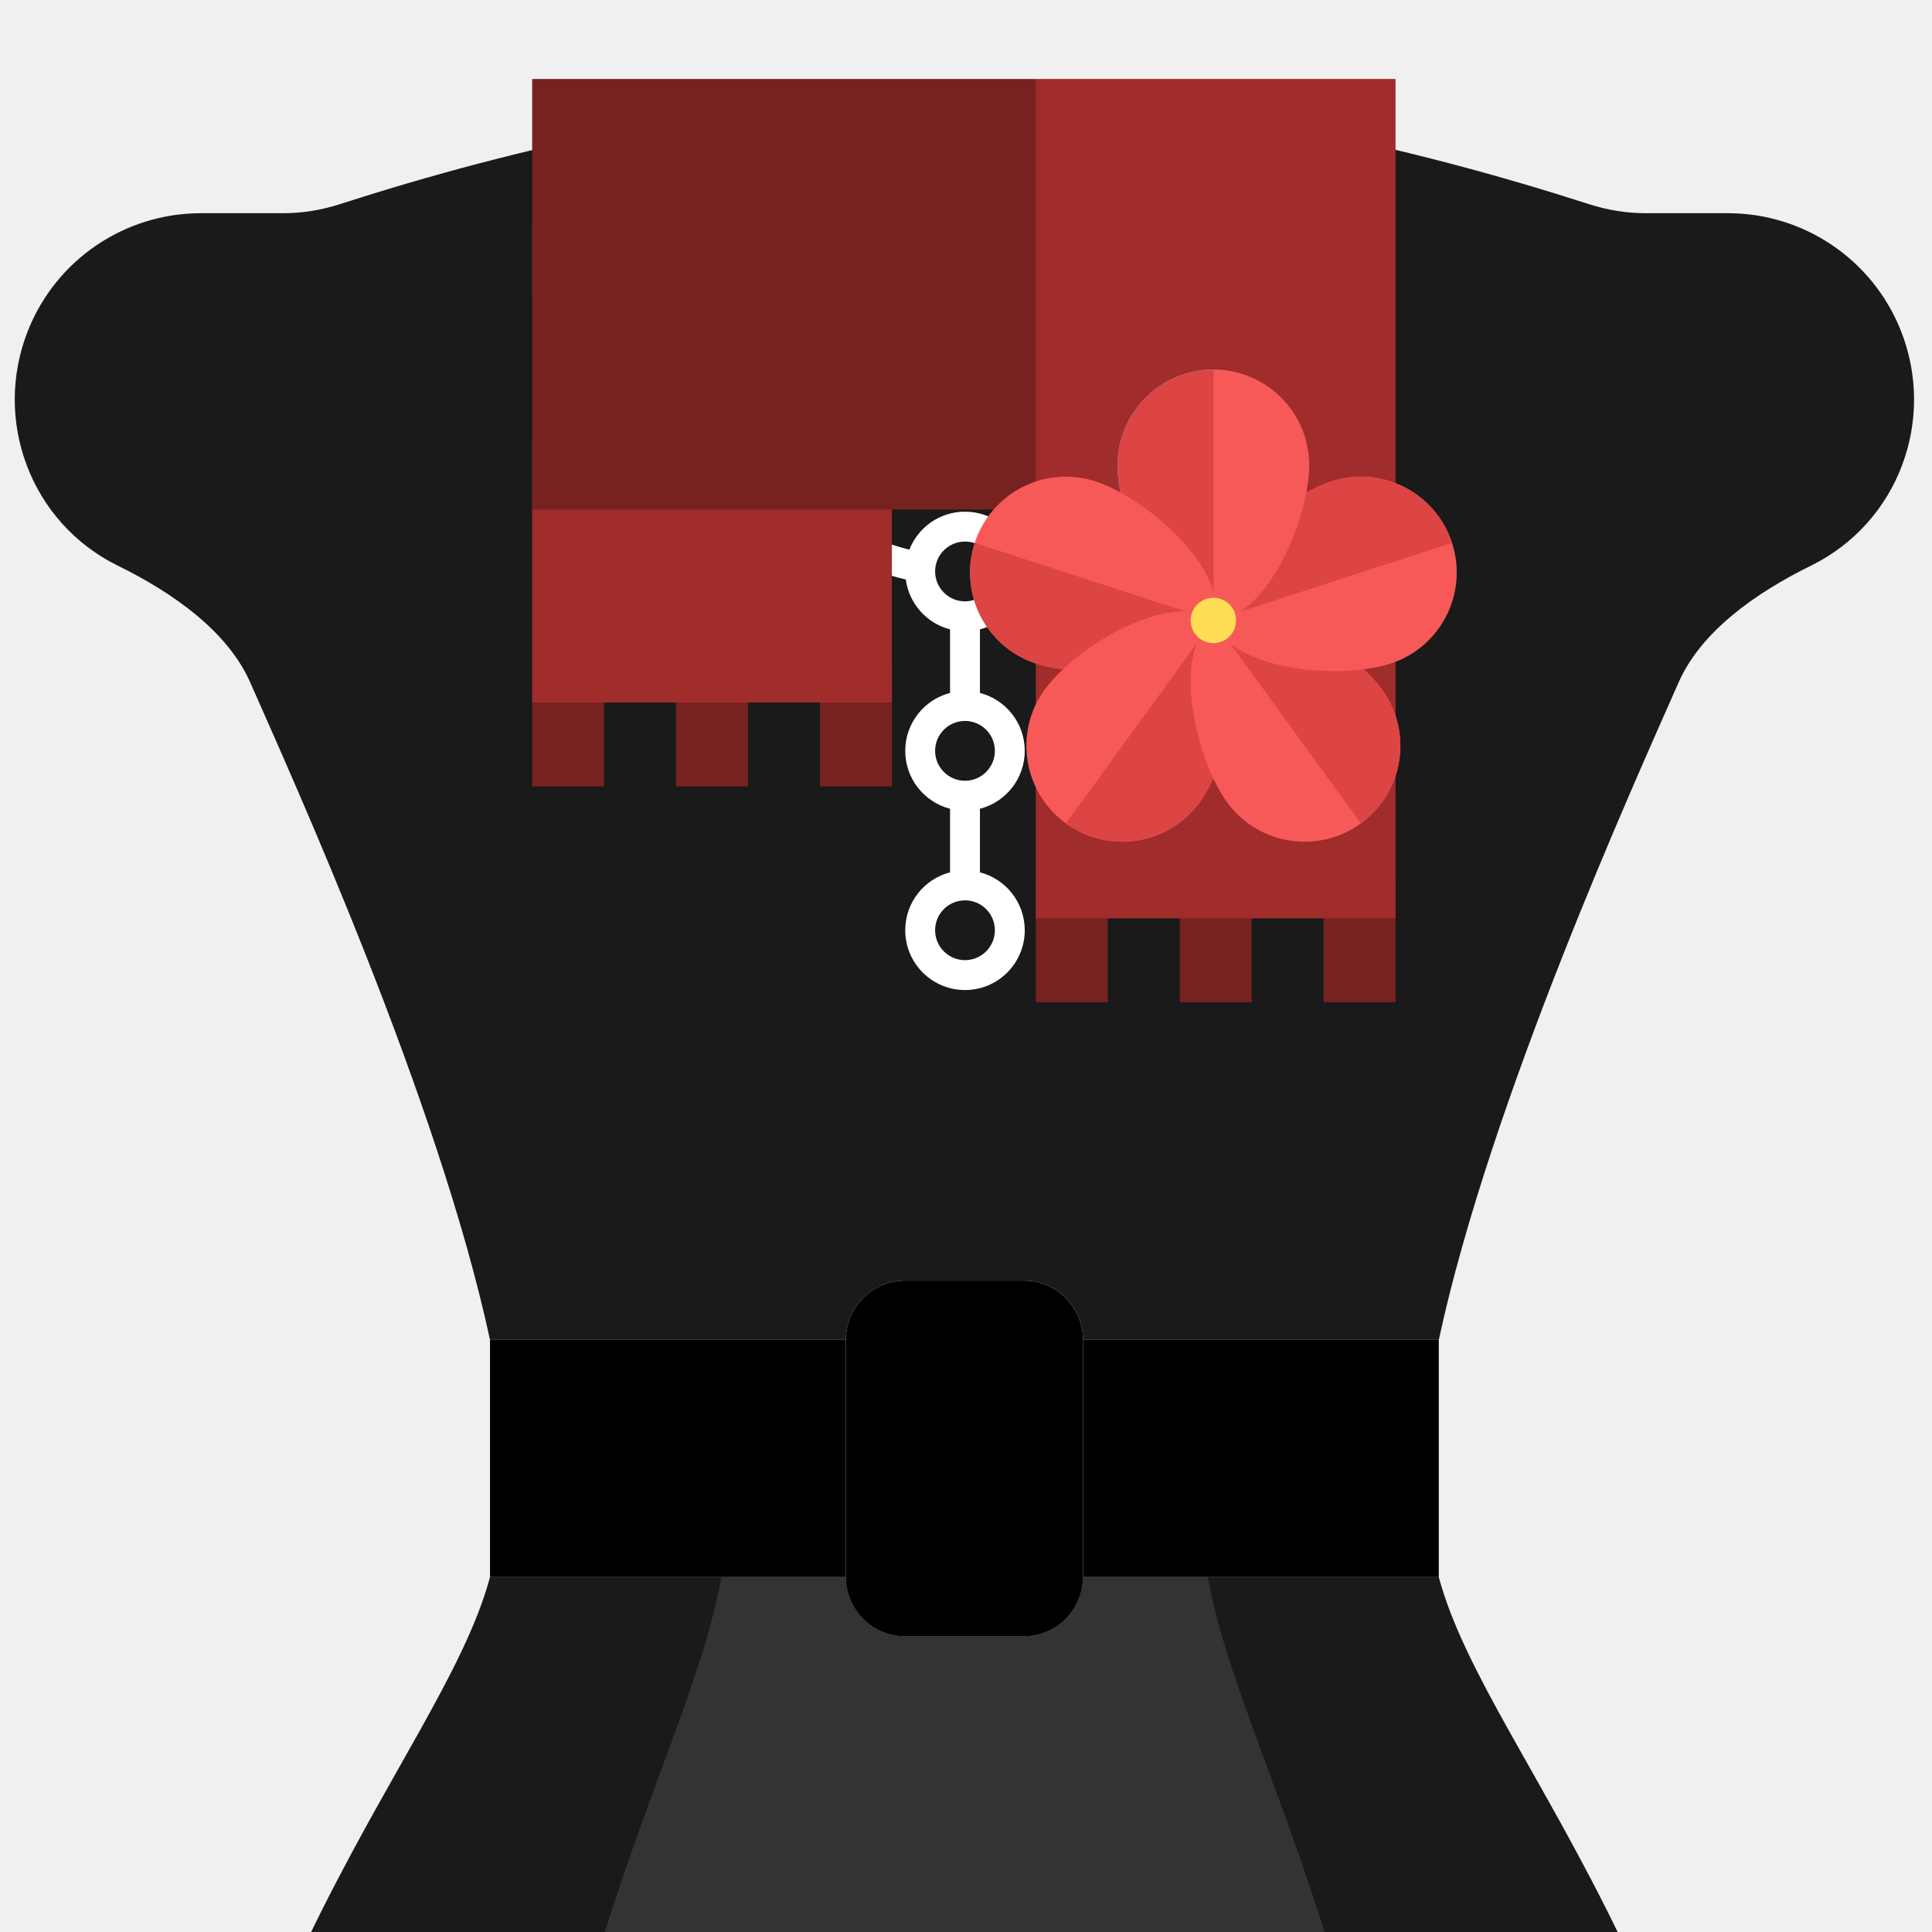
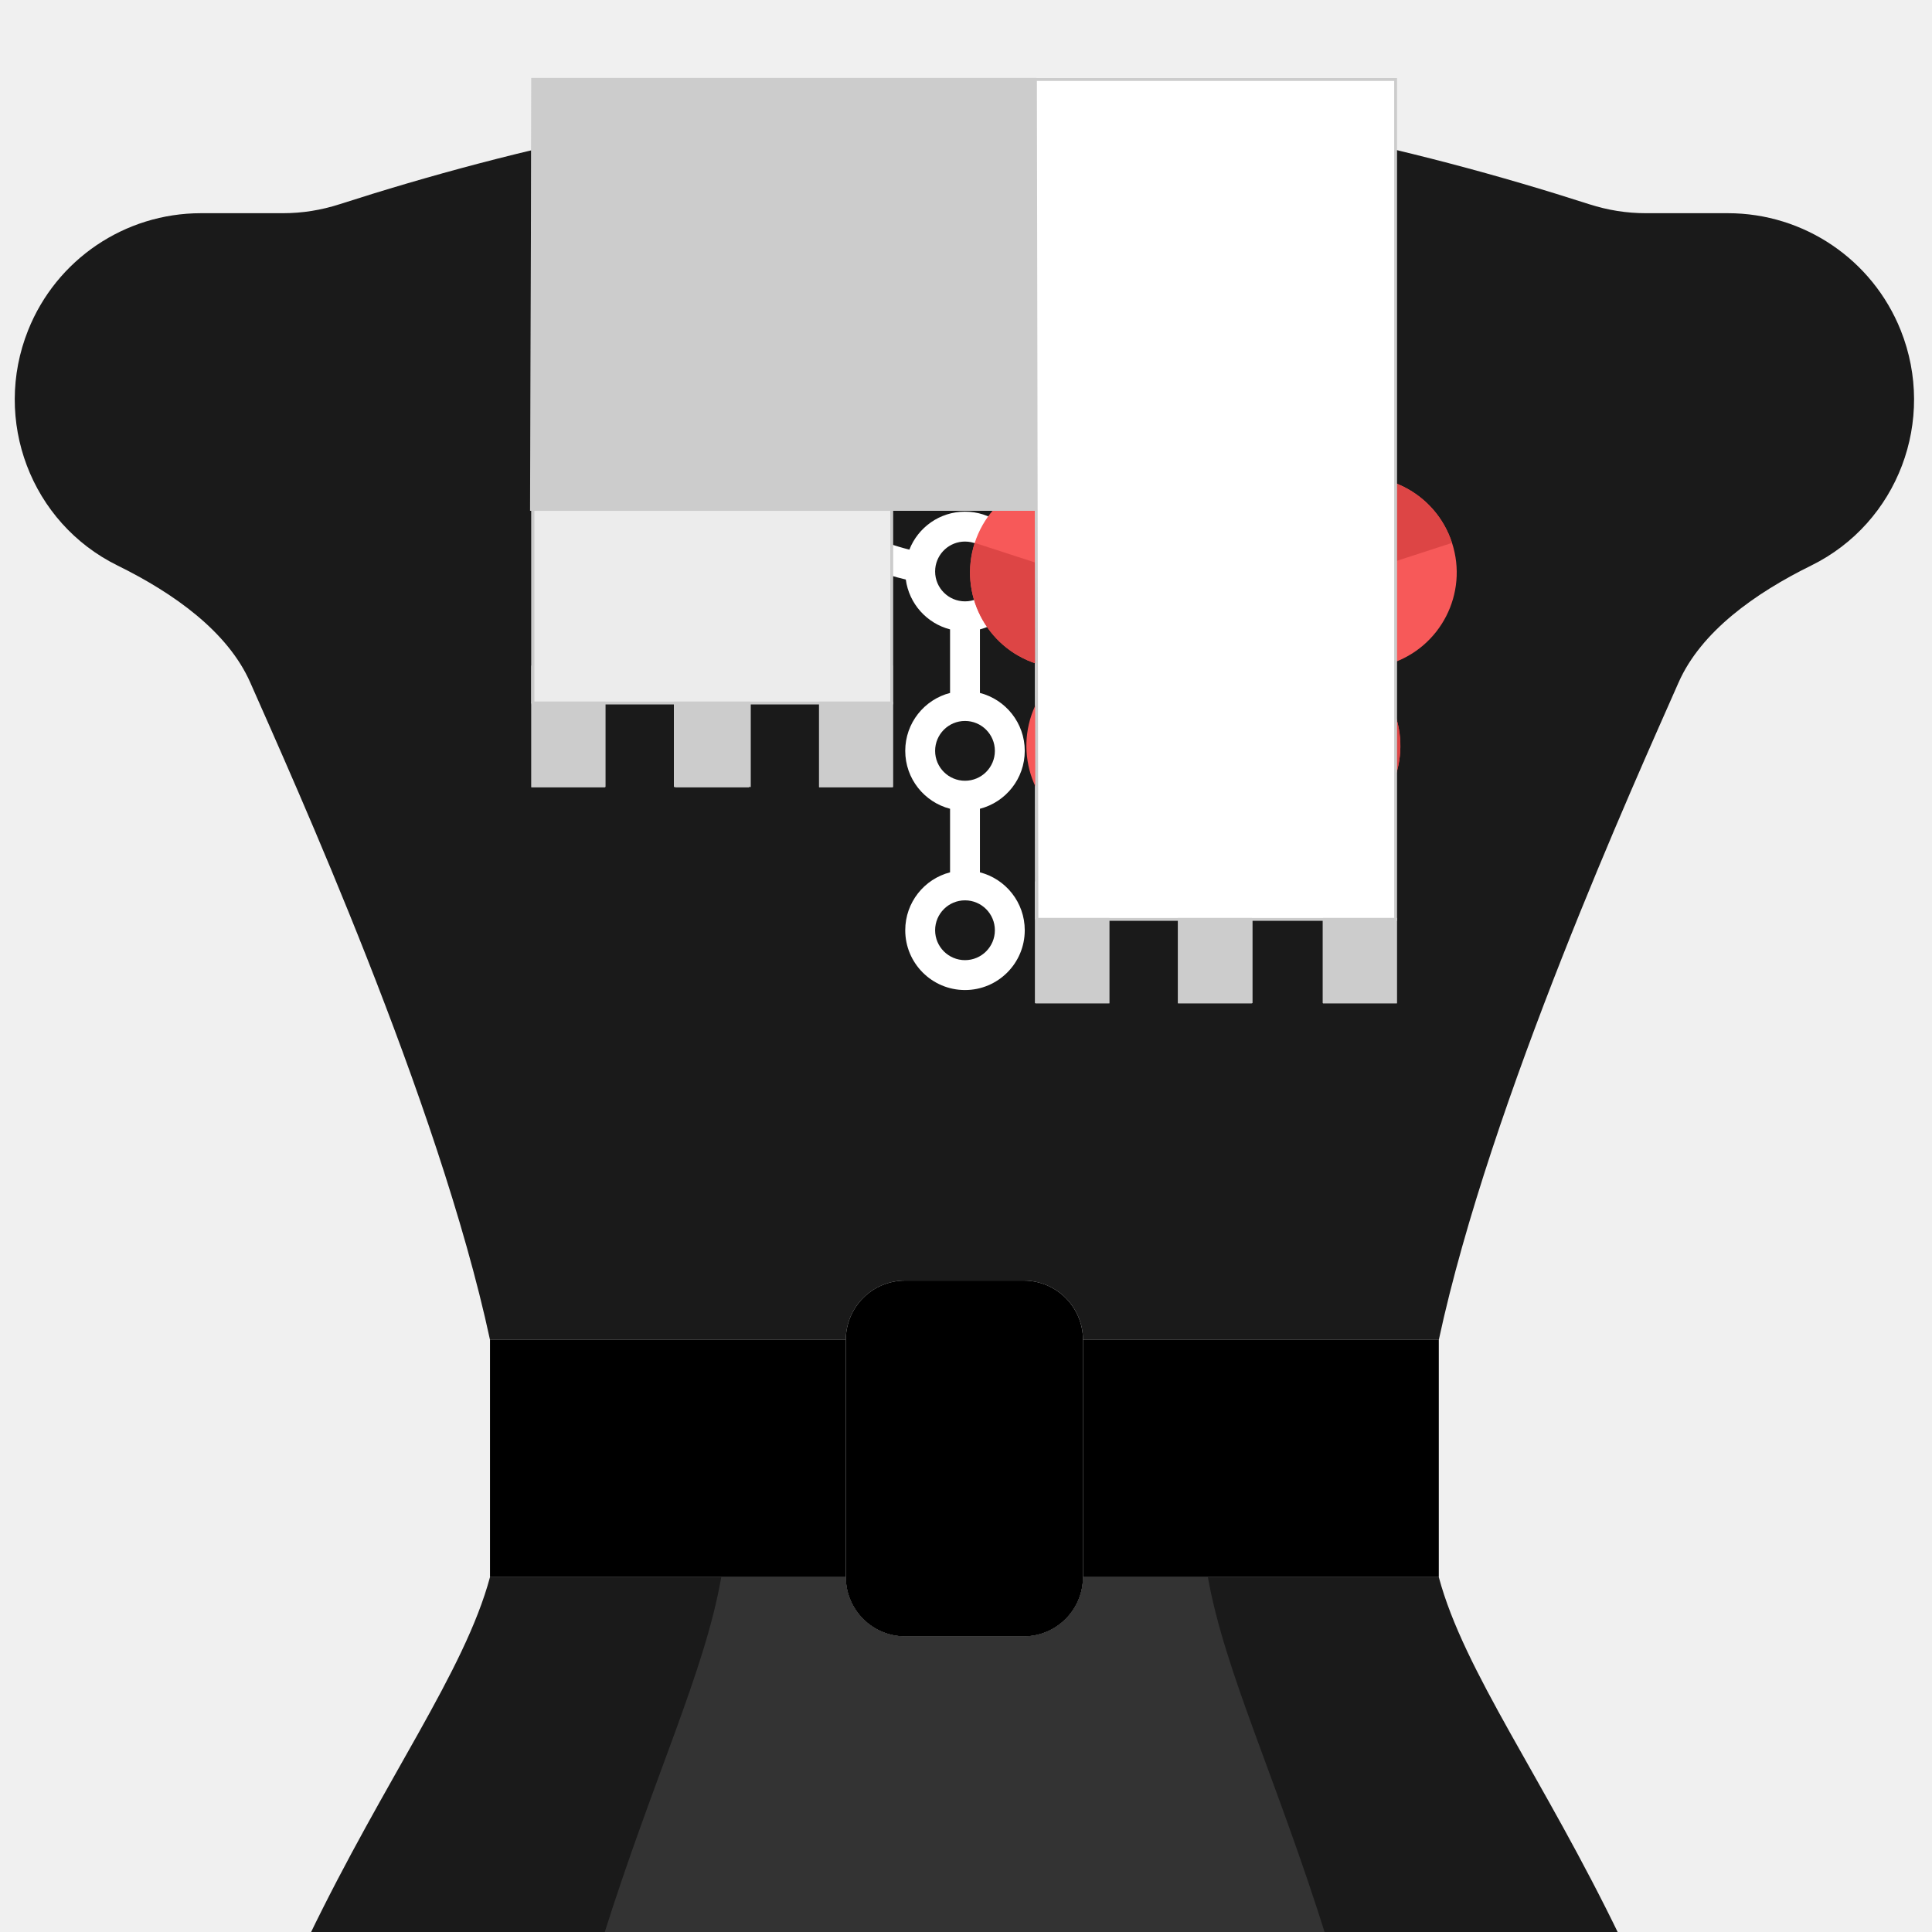
<svg xmlns="http://www.w3.org/2000/svg" version="1.1" id="Layer_1" x="0px" y="0px" viewBox="0 0 307.2 307.2" xml:space="preserve" width="512" height="512">
  <defs id="defs55" />
  <g transform="matrix(1.086537,0,0,1.086537,-121.3514,13.95366)" id="g20" style="display:inline">
    <g id="g6" transform="translate(0,0.002)" style="display:inline;fill:#4d4d4d">
      <path style="fill:#1a1a1a" d="m 182.395,216.953 c -3.735,13.866 -15.306,29.385 -26.594,52.789 h 192.029 c -11.292,-23.404 -22.865,-38.917 -26.588,-52.789 h -52.066 c 0,4.79 -3.89,8.678 -8.68,8.678 h -17.355 c -4.79,0 -8.678,-3.888 -8.678,-8.678 z" transform="translate(1,0.998)" id="path2" />
      <path style="fill:#1a1a1a" d="M 389.836,35.478 C 385.697,25.134 375.682,18.356 364.548,18.356 h -12.002 c -2.829,0 -5.58,-0.443 -8.279,-1.31 C 318.738,8.828 285.779,1 252.82,1 c -32.959,0 -65.918,7.828 -91.448,16.046 -2.699,0.868 -5.45,1.31 -8.287,1.31 h -11.993 c -11.143,0 -21.157,6.777 -25.288,17.122 -5.259,13.147 0.391,28.195 13.095,34.443 8.183,4.027 16.132,9.65 19.421,17.139 6.222,14.128 27.544,61.11 35.076,96.178 h 52.068 c 0,-4.79 3.888,-8.678 8.678,-8.678 h 17.356 c 4.79,0 8.678,3.888 8.678,8.678 h 52.068 c 7.533,-35.068 28.854,-82.05 35.076,-96.178 3.289,-7.489 11.238,-13.112 19.413,-17.139 12.713,-6.249 18.362,-21.296 13.103,-34.443" id="path4" />
    </g>
    <path style="fill:#000000" d="m 261.497,226.629 h -17.356 c -4.79,0 -8.678,-3.888 -8.678,-8.678 v -34.712 c 0,-4.79 3.888,-8.678 8.678,-8.678 h 17.356 c 4.79,0 8.678,3.888 8.678,8.678 v 34.712 c 0,4.79 -3.888,8.678 -8.678,8.678" id="path10" />
    <g id="g16" style="fill:#000000">
-       <polygon style="fill:#000000" points="322.243,183.241 270.175,183.241 270.175,217.953 322.243,217.953 " id="polygon12" />
-       <polygon style="fill:#000000" points="235.463,183.241 183.395,183.241 183.395,217.953 235.463,217.953 " id="polygon14" />
+       <polygon style="fill:#000000" points="322.243,217.953 322.243,183.241 270.175,183.241 270.175,217.953 " id="polygon12" />
+       <polygon style="fill:#000000" points="235.463,217.953 235.463,183.241 183.395,183.241 183.395,217.953 " id="polygon14" />
    </g>
    <path style="display:inline;fill:#333333" d="m 216.238,216.951 c -2.413,13.906 -9.961,29.36 -17.318,52.791 h 105.877 c -7.337,-23.43 -14.881,-38.9 -17.348,-52.791 h -18.273 c 0,4.79 -3.89,8.678 -8.68,8.678 h -17.355 c -4.79,0 -8.678,-3.888 -8.678,-8.678 z" transform="translate(1,1)" id="path18" />
    <g transform="matrix(0.6197521,0,0,0.4369319,99.1124,-0.1103898)" id="collo_camicia" style="display:inline">
      <path id="luce_collo" d="m 340.4,33.6 c 0,28 -40.8,100 -91.2,100 -50.4,0 -91.2,-72 -91.2,-100 0,-28 40.8,-33.6 91.2,-33.6 50.4,0 91.2,4.8 91.2,33.6 z" style="fill:#a8a8a8" />
      <path id="ombra_collo" d="m 249.2,22.4 c 44.8,0 82.4,4 89.6,21.6 0.8,-4 1.6,-7.2 1.6,-10.4 C 340.4,5.6 299.6,0 249.2,0 198.8,0 158,4.8 158,33.6 c 0,3.2 0.8,6.4 1.6,10.4 7.2,-17.6 44.8,-21.6 89.6,-21.6 z" style="fill:#8c8c8c" />
    </g>
  </g>
  <g id="g120" transform="matrix(0.278363,0,0,0.2785595,82.17967,14.8004)" style="display:inline;fill:#ffffff">
    <g id="g63" style="fill:#ffffff">
      <g id="g61" style="fill:#ffffff">
        <path id="path59" d="m 486.4,51.201 c 0,-13.877 -8.291,-25.816 -20.186,-31.151 0.424,-3.633 0.803,-7.211 1.126,-10.738 0.429,-4.693 -3.028,-8.846 -7.721,-9.275 -4.693,-0.429 -8.846,3.028 -9.275,7.721 -0.284,3.101 -0.613,6.248 -0.979,9.442 -17.491,1.475 -31.231,16.133 -31.231,34.002 0,13.321 7.634,24.85 18.762,30.474 -1.2,4.321 -2.472,8.588 -3.802,12.805 -2.082,-0.397 -4.228,-0.613 -6.426,-0.613 -18.85,0 -34.133,15.287 -34.133,34.133 0,11.601 5.792,21.843 14.636,28.011 -1.421,2.608 -2.866,5.18 -4.339,7.707 -3.25,-1.027 -6.708,-1.585 -10.297,-1.585 -18.85,0 -34.133,15.287 -34.133,34.133 0,6.93 2.07,13.373 5.618,18.756 -2.596,2.615 -5.226,5.128 -7.887,7.543 -6.104,-5.722 -14.306,-9.232 -23.331,-9.232 -18.85,0 -34.133,15.287 -34.133,34.133 0,3.287 0.474,6.462 1.341,9.47 -4.044,1.419 -8.122,2.646 -12.231,3.673 -4.979,-12.686 -17.325,-21.676 -31.777,-21.676 -14.452,0 -26.798,8.99 -31.777,21.676 -4.109,-1.026 -8.187,-2.253 -12.231,-3.673 0.867,-3.008 1.341,-6.182 1.341,-9.469 0,-18.847 -15.283,-34.133 -34.133,-34.133 -9.027,0 -17.23,3.512 -23.334,9.235 -2.661,-2.416 -5.29,-4.929 -7.885,-7.544 3.549,-5.383 5.62,-11.827 5.62,-18.758 0,-18.846 -15.283,-34.133 -34.133,-34.133 -3.59,0 -7.049,0.558 -10.299,1.585 -1.476,-2.532 -2.921,-5.102 -4.339,-7.706 8.846,-6.168 14.638,-16.41 14.638,-28.012 0,-18.847 -15.283,-34.133 -34.133,-34.133 -2.198,0 -4.345,0.216 -6.428,0.613 C 77.577,90.256 76.306,85.99 75.108,81.677 86.236,76.053 93.871,64.524 93.871,51.202 93.871,33.335 80.133,18.677 62.644,17.201 62.284,14.056 61.952,10.912 61.665,7.767 61.236,3.074 57.084,-0.384 52.391,0.045 47.698,0.474 44.24,4.626 44.669,9.319 c 0.327,3.578 0.714,7.153 1.131,10.729 -11.904,5.331 -20.2,17.272 -20.2,31.153 0,18.406 14.568,33.4 32.803,34.1 1.541,5.6 3.195,11.131 4.953,16.594 -7.43,6.262 -12.155,15.632 -12.155,26.106 0,18.853 15.281,34.133 34.133,34.133 1.115,0 2.217,-0.058 3.304,-0.162 1.964,3.674 3.988,7.279 6.063,10.823 -5.801,6.119 -9.367,14.378 -9.367,23.473 0,18.853 15.281,34.133 34.133,34.133 5.723,0 11.113,-1.415 15.851,-3.904 3.702,3.756 7.477,7.327 11.319,10.718 -1.018,3.237 -1.57,6.68 -1.57,10.253 0,18.853 15.281,34.133 34.133,34.133 9.298,0 17.722,-3.721 23.878,-9.75 6.285,2.364 12.659,4.308 19.107,5.82 1.866,13.832 12.006,25.038 25.282,28.455 v 36.284 c -14.721,3.79 -25.6,17.157 -25.6,33.057 0,15.906 10.877,29.269 25.6,33.058 v 36.284 c -14.721,3.79 -25.6,17.157 -25.6,33.058 0,18.853 15.281,34.133 34.133,34.133 18.852,0 34.133,-15.281 34.133,-34.133 0,-15.901 -10.879,-29.267 -25.6,-33.058 v -36.284 c 14.723,-3.789 25.6,-17.152 25.6,-33.058 0,-15.901 -10.879,-29.267 -25.6,-33.057 v -36.284 c 13.276,-3.417 23.416,-14.622 25.282,-28.454 6.449,-1.515 12.822,-3.458 19.109,-5.82 6.156,6.028 14.579,9.749 23.876,9.749 18.853,0 34.133,-15.281 34.133,-34.133 0,-3.574 -0.552,-7.02 -1.572,-10.258 3.842,-3.389 7.617,-6.959 11.319,-10.714 4.738,2.49 10.129,3.906 15.853,3.906 18.853,0 34.133,-15.281 34.133,-34.133 0,-9.096 -3.567,-17.355 -9.369,-23.474 2.07,-3.537 4.094,-7.14 6.063,-10.821 1.088,0.105 2.19,0.162 3.306,0.162 18.853,0 34.133,-15.281 34.133,-34.133 0,-10.475 -4.726,-19.846 -12.157,-26.108 1.755,-5.45 3.409,-10.981 4.953,-16.592 C 471.832,84.601 486.4,69.607 486.4,51.201 Z m -443.733,0 c 0,-9.422 7.643,-17.067 17.067,-17.067 9.424,0 17.066,7.645 17.066,17.067 0,9.427 -7.64,17.067 -17.067,17.067 C 50.307,68.267 42.667,60.627 42.667,51.201 Z m 25.6,76.8 c 0,-6.438 3.571,-12.042 8.838,-14.948 0.109,-0.051 0.212,-0.11 0.317,-0.165 2.366,-1.242 5.055,-1.953 7.912,-1.953 9.424,0 17.067,7.645 17.067,17.067 0,9.427 -7.64,17.067 -17.067,17.067 -9.427,-0.002 -17.067,-7.642 -17.067,-17.068 z m 34.133,68.266 c 0,-9.422 7.643,-17.067 17.067,-17.067 9.424,0 17.067,7.645 17.067,17.067 0,9.427 -7.64,17.067 -17.067,17.067 -9.427,0 -17.067,-7.64 -17.067,-17.067 z m 76.8,68.267 c -9.427,0 -17.067,-7.64 -17.067,-17.067 0,-9.422 7.643,-17.067 17.067,-17.067 9.424,0 17.067,7.645 17.067,17.067 0,9.427 -7.64,17.067 -17.067,17.067 z m 93.867,213.333 c 0,9.427 -7.64,17.067 -17.067,17.067 -9.427,0 -17.067,-7.64 -17.067,-17.067 0,-9.422 7.643,-17.067 17.067,-17.067 9.424,10e-4 17.067,7.645 17.067,17.067 z m 0,-102.4 c 0,9.427 -7.64,17.067 -17.067,17.067 -9.427,0 -17.067,-7.64 -17.067,-17.067 0,-9.422 7.643,-17.067 17.067,-17.067 9.424,0.001 17.067,7.645 17.067,17.067 z M 256,290.134 c -9.427,0 -17.067,-7.64 -17.067,-17.067 0,-0.553 0.031,-1.098 0.083,-1.638 0.002,-0.028 0.002,-0.056 0.004,-0.084 C 239.884,262.731 247.157,256 256,256 c 9.424,0 17.067,7.645 17.067,17.067 0,9.427 -7.64,17.067 -17.067,17.067 z m 76.8,-25.6 c -9.427,0 -17.067,-7.64 -17.067,-17.067 0,-9.422 7.643,-17.067 17.067,-17.067 9.424,0 17.067,7.645 17.067,17.067 0,9.427 -7.64,17.067 -17.067,17.067 z m 59.734,-51.2 c -9.427,0 -17.067,-7.64 -17.067,-17.067 0,-9.422 7.643,-17.067 17.067,-17.067 9.424,0 17.067,7.645 17.067,17.067 -10e-4,9.427 -7.64,17.067 -17.067,17.067 z m 34.133,-68.267 c -9.427,0 -17.067,-7.64 -17.067,-17.067 0,-9.422 7.643,-17.067 17.067,-17.067 9.424,0 17.067,7.645 17.067,17.067 0,9.427 -7.64,17.067 -17.067,17.067 z m 25.6,-110.933 c 9.424,0 17.067,7.645 17.067,17.067 0,9.427 -7.64,17.067 -17.067,17.067 -9.427,0 -17.067,-7.641 -17.067,-17.067 0,-9.422 7.643,-17.067 17.067,-17.067 z" style="fill:#ffffff" />
      </g>
    </g>
    <g id="g65" style="fill:#ffffff">
</g>
    <g id="g67" style="fill:#ffffff">
</g>
    <g id="g69" style="fill:#ffffff">
</g>
    <g id="g71" style="fill:#ffffff">
</g>
    <g id="g73" style="fill:#ffffff">
</g>
    <g id="g75" style="fill:#ffffff">
</g>
    <g id="g77" style="fill:#ffffff">
</g>
    <g id="g79" style="fill:#ffffff">
</g>
    <g id="g81" style="fill:#ffffff">
</g>
    <g id="g83" style="fill:#ffffff">
</g>
    <g id="g85" style="fill:#ffffff">
</g>
    <g id="g87" style="fill:#ffffff">
</g>
    <g id="g89" style="fill:#ffffff">
</g>
    <g id="g91" style="fill:#ffffff">
</g>
    <g id="g93" style="fill:#ffffff">
</g>
  </g>
-   <g id="g4288" transform="matrix(0.2867457,0,0,0.2867457,79.85202,12.55433)" style="display:inline">
-     <g id="g4206" style="fill:#782121">
-       <rect id="rect4200" height="66.494" width="39.896" style="fill:#782121" y="325.818" x="16.623" />
-       <rect id="rect4202" height="66.494" width="39.896" style="fill:#782121" y="325.818" x="176.208" />
-       <rect id="rect4204" height="66.494" width="39.896" style="fill:#782121" y="325.818" x="96.416" />
+   <g id="g4288" transform="matrix(0.2867457,0,0,0.2867457,79.85202,12.55433)" style="display:inline;stroke:#cccccc;stroke-opacity:1" />
+   <g style="display:inline;stroke:#cccccc;stroke-opacity:1" transform="matrix(0.2867457,0,0,0.2867457,79.85202,12.55433)" id="g3856">
+     <g style="fill:#782121;stroke:#cccccc;stroke-opacity:1" id="g3808">
+       <rect x="16.623" y="325.818" style="fill:#782121;stroke:#cccccc;stroke-opacity:1" width="39.896" height="66.494" id="rect3802" />
+       <rect x="176.208" y="325.818" style="fill:#782121;stroke:#cccccc;stroke-opacity:1" width="39.896" height="66.494" id="rect3804" />
+       <rect x="96.416" y="325.818" style="fill:#782121;stroke:#cccccc;stroke-opacity:1" width="39.896" height="66.494" id="rect3806" />
    </g>
-     <polygon id="polygon4208" points="216.104,152.935 16.623,199.481 16.623,345.766 216.104,345.766 " style="fill:#a02c2c" />
-     <polygon id="polygon4210" points="329.143,106.39 295.896,0 16.623,0 16.623,199.481 295.896,199.481 " style="fill:#782121" transform="scale(1,1.1969)" />
-     <g id="g4220">
-       <rect id="rect4212" height="39.896" width="319.169" style="fill:#782121" y="79.792" x="16.623" />
-       <rect id="rect4214" height="66.494" width="39.896" style="fill:#782121" y="445.507" x="295.896" />
-       <rect id="rect4216" height="66.494" width="39.896" style="fill:#782121" y="445.507" x="455.48" />
-       <rect id="rect4218" height="66.494" width="39.896" style="fill:#782121" y="445.507" x="375.688" />
+     <polygon style="fill:#a02c2c;stroke:#cccccc;stroke-opacity:1" points="216.104,152.935 16.623,199.481 16.623,345.766 216.104,345.766 " id="polygon3810" />
+     <polygon transform="scale(1,1.1969)" style="fill:#782121;stroke:#cccccc;stroke-opacity:1" points="295.896,0 16.623,0 16.623,199.481 295.896,199.481 329.143,106.39 " id="polygon3812" />
+     <g id="g3822" style="stroke:#cccccc;stroke-opacity:1">
+       <rect x="16.623" y="79.792" style="fill:#782121;stroke:#cccccc;stroke-opacity:1" width="319.169" height="39.896" id="rect3814" />
+       <rect x="295.896" y="445.507" style="fill:#782121;stroke:#cccccc;stroke-opacity:1" width="39.896" height="66.494" id="rect3816" />
+       <rect x="455.48" y="445.507" style="fill:#782121;stroke:#cccccc;stroke-opacity:1" width="39.896" height="66.494" id="rect3818" />
+       <rect x="375.688" y="445.507" style="fill:#782121;stroke:#cccccc;stroke-opacity:1" width="39.896" height="66.494" id="rect3820" />
    </g>
-     <path id="path4222" d="M 295.896,0 V 465.455 H 495.377 V 0 Z" style="fill:#a02c2c" />
-     <g id="g4224" />
-     <g id="g4226" />
-     <g id="g4228" />
-     <g id="g4230" />
-     <g id="g4232" />
-     <g id="g4234" />
-     <g id="g4236" />
-     <g id="g4238" />
-     <g id="g4240" />
-     <g id="g4242" />
-     <g id="g4244" />
-     <g id="g4246" />
-     <g id="g4248" />
-     <g id="g4250" />
-     <g id="g4252" />
+     <path style="fill:#a02c2c;stroke:#cccccc;stroke-opacity:1" d="M 295.896,0 V 465.455 H 495.377 V 0 Z" id="path3824" />
+     <g id="g3826" style="stroke:#cccccc;stroke-opacity:1" />
+     <g id="g3828" style="stroke:#cccccc;stroke-opacity:1" />
+     <g id="g3830" style="stroke:#cccccc;stroke-opacity:1" />
+     <g id="g3832" style="stroke:#cccccc;stroke-opacity:1" />
+     <g id="g3834" style="stroke:#cccccc;stroke-opacity:1" />
+     <g id="g3836" style="stroke:#cccccc;stroke-opacity:1" />
+     <g id="g3838" style="stroke:#cccccc;stroke-opacity:1" />
+     <g id="g3840" style="stroke:#cccccc;stroke-opacity:1" />
+     <g id="g3842" style="stroke:#cccccc;stroke-opacity:1" />
+     <g id="g3844" style="stroke:#cccccc;stroke-opacity:1" />
+     <g id="g3846" style="stroke:#cccccc;stroke-opacity:1" />
+     <g id="g3848" style="stroke:#cccccc;stroke-opacity:1" />
+     <g id="g3850" style="stroke:#cccccc;stroke-opacity:1" />
+     <g id="g3852" style="stroke:#cccccc;stroke-opacity:1" />
+     <g id="g3854" style="stroke:#cccccc;stroke-opacity:1" />
  </g>
-   <g transform="matrix(0.1847221,0,0,0.1847221,154.2394,57.60201)" id="g108">
+   <g transform="matrix(0.1847221,0,0,0.1847221,154.2394,57.60201)" id="g108" style="display:inline">
    <g id="g36">
      <g id="g6-0">
        <path id="path2-9" d="m 209.48,6.24 v 215.99 c -45.56,0 -82.49,-87.94 -82.49,-133.5 0,-45.56 36.93,-82.49 82.49,-82.49 z" style="fill:#57c3ff" />
        <path id="path4-3" d="m 209.48,6.24 v 215.99 c -45.56,0 -82.49,-87.94 -82.49,-133.5 0,-45.56 36.93,-82.49 82.49,-82.49 z" style="fill:#dd4545" />
      </g>
      <g id="g12">
        <path id="path8" d="m 209.48,222.229 c -14.08,43.33 -109.12,51.28 -152.45,37.2 -43.33,-14.08 -67.05,-60.62 -52.97,-103.95 14.08,-43.33 60.62,-67.04 103.96,-52.96 43.33,14.07 115.54,76.37 101.46,119.71 z" style="fill:#f75959" />
        <path id="path10-5" d="m 209.48,222.229 c -14.08,43.33 -109.12,51.28 -152.45,37.2 -43.33,-14.08 -67.05,-60.62 -52.97,-103.95 z" style="fill:#dd4545" />
      </g>
      <g id="g18">
        <path id="path14" d="m 197.76,378.709 c -26.78,36.86 -78.37,45.03 -115.23,18.25 -36.86,-26.78 -45.03,-78.37 -18.25,-115.23 26.78,-36.86 108.34,-86.28 145.2,-59.5 36.86,26.78 15.06,119.62 -11.72,156.48 z" style="fill:#f75959" />
        <path id="path16" d="m 197.76,378.709 c -26.78,36.86 -78.37,45.03 -115.23,18.25 l 126.95,-174.73 c 36.86,26.78 15.06,119.62 -11.72,156.48 z" style="fill:#dd4545" />
      </g>
      <g id="g24">
        <path id="path20" d="m 336.44,396.959 c -36.86,26.78 -88.45,18.61 -115.23,-18.25 -26.78,-36.86 -48.59,-129.7 -11.73,-156.48 36.86,-26.78 118.43,22.64 145.21,59.5 26.78,36.86 18.61,88.451 -18.25,115.23 z" style="fill:#f75959" />
        <path id="path22" d="M 336.44,396.959 209.48,222.229 c 36.86,-26.78 118.43,22.64 145.21,59.5 26.78,36.86 18.61,88.451 -18.25,115.23 z" style="fill:#dd4545" />
      </g>
      <g id="g30">
        <path id="path26" d="m 361.93,259.43 c -43.33,14.08 -138.37,6.13 -152.45,-37.2 -1.905,-5.863 -2.23,-12.073 -1.261,-18.463 0.159,-1.047 2.288,-1.961 2.515,-3.017 0.262,-1.219 -1.367,-2.581 -1.018,-3.81 11.153,-39.239 65.835,-82.925 101.235,-94.42 43.33,-14.08 89.87,9.63 103.95,52.96 14.08,43.33 -9.631,89.869 -52.971,103.95 z" style="fill:#f75959" />
        <path id="path28" d="m 414.9,155.479 -205.42,66.75 c -1.381,-4.252 -1.932,-8.687 -1.761,-13.241 0.098,-2.616 2.46,-5.556 3.014,-8.239 0.554,-2.683 -0.699,-5.108 0.27,-7.833 13.567,-38.154 65.752,-79.293 99.946,-90.396 43.331,-14.081 89.871,9.629 103.951,52.959 z" style="fill:#dd4545" />
      </g>
      <path id="path32" d="m 291.98,88.729 c 0,45.56 -36.94,133.5 -82.5,133.5 V 6.24 c 45.56,0 82.5,36.929 82.5,82.489 z" style="fill:#f75959" />
      <circle id="circle34" r="19.529" cy="222.229" cx="209.48" style="fill:#ffde55" />
    </g>
    <g id="g38" />
    <g id="g40" />
    <g id="g42" />
    <g id="g44" />
    <g id="g46" />
    <g id="g48" />
    <g id="g50" />
    <g id="g52" />
    <g id="g54" />
    <g id="g56" />
    <g id="g58" />
    <g id="g60" />
    <g id="g62" />
    <g id="g64" />
    <g id="g66" />
  </g>
+   <path style="fill:#ffffff;fill-opacity:1;stroke-width:0.755;stroke:#cccccc;stroke-opacity:1" d="m 274.602,132.359 -0.194,-111.29 47.723,2.4e-5 47.723,2.4e-5 V 132.359 243.649 h -47.529 -47.529 z" id="path3860" transform="scale(0.6)" />
+   <path style="fill:#ececec;fill-opacity:1;stroke-width:0.755;stroke:#cccccc;stroke-opacity:1" d="m 141.238,160.653 v -25.653 h 47.534 47.534 v 25.653 25.653 h -47.534 -47.534 z" id="path3862" transform="scale(0.6)" />
+   <path style="fill:#cccccc;fill-opacity:1;stroke-width:0.755;stroke:#cccccc;stroke-opacity:1" d="m 140.955,97.086 c 0.06,-20.853 0.148,-46.487 0.196,-56.965 l 0.087,-19.051 h 66.397 66.397 v 56.965 56.965 h -66.592 -66.592 z" id="path3880" transform="scale(0.6)" />
+   <path style="fill:#cccccc;fill-opacity:1;stroke-width:0.755;stroke:#cccccc;stroke-opacity:1" d="m 141.238,197.247 v -10.94 h 9.431 9.431 v 10.94 10.94 h -9.431 -9.431 z" id="path3882" transform="scale(0.6)" />
+   <path style="fill:#cccccc;fill-opacity:1;stroke-width:0.755;stroke:#cccccc;stroke-opacity:1" d="m 178.963,197.247 v -10.94 h 9.809 9.809 v 10.94 10.94 h -9.809 -9.809 z" id="path3884" transform="scale(0.6)" />
+   <path style="fill:#cccccc;fill-opacity:1;stroke-width:0.755;stroke:#cccccc;stroke-opacity:1" d="m 217.443,197.247 v -10.94 h 9.431 9.431 v 10.94 10.94 h -9.431 -9.431 z" id="path3886" transform="scale(0.6)" />
+   <path style="fill:#cccccc;fill-opacity:1;stroke-width:0.755;stroke:#cccccc;stroke-opacity:1" d="m 274.786,254.589 v -10.94 h 9.431 9.431 v 10.94 10.94 h -9.431 -9.431 z" id="path3888" transform="scale(0.6)" />
+   <path style="fill:#cccccc;fill-opacity:1;stroke-width:0.755;stroke:#cccccc;stroke-opacity:1" d="m 312.511,254.589 v -10.94 h 9.431 9.431 v 10.94 10.94 h -9.431 -9.431 z" id="path3890" transform="scale(0.6)" />
+   <path style="fill:#cccccc;fill-opacity:1;stroke-width:0.755;stroke:#cccccc;stroke-opacity:1" d="m 350.991,254.589 v -10.94 h 9.431 9.431 v 10.94 10.94 h -9.431 -9.431 z" id="path3892" transform="scale(0.6)" />
</svg>
